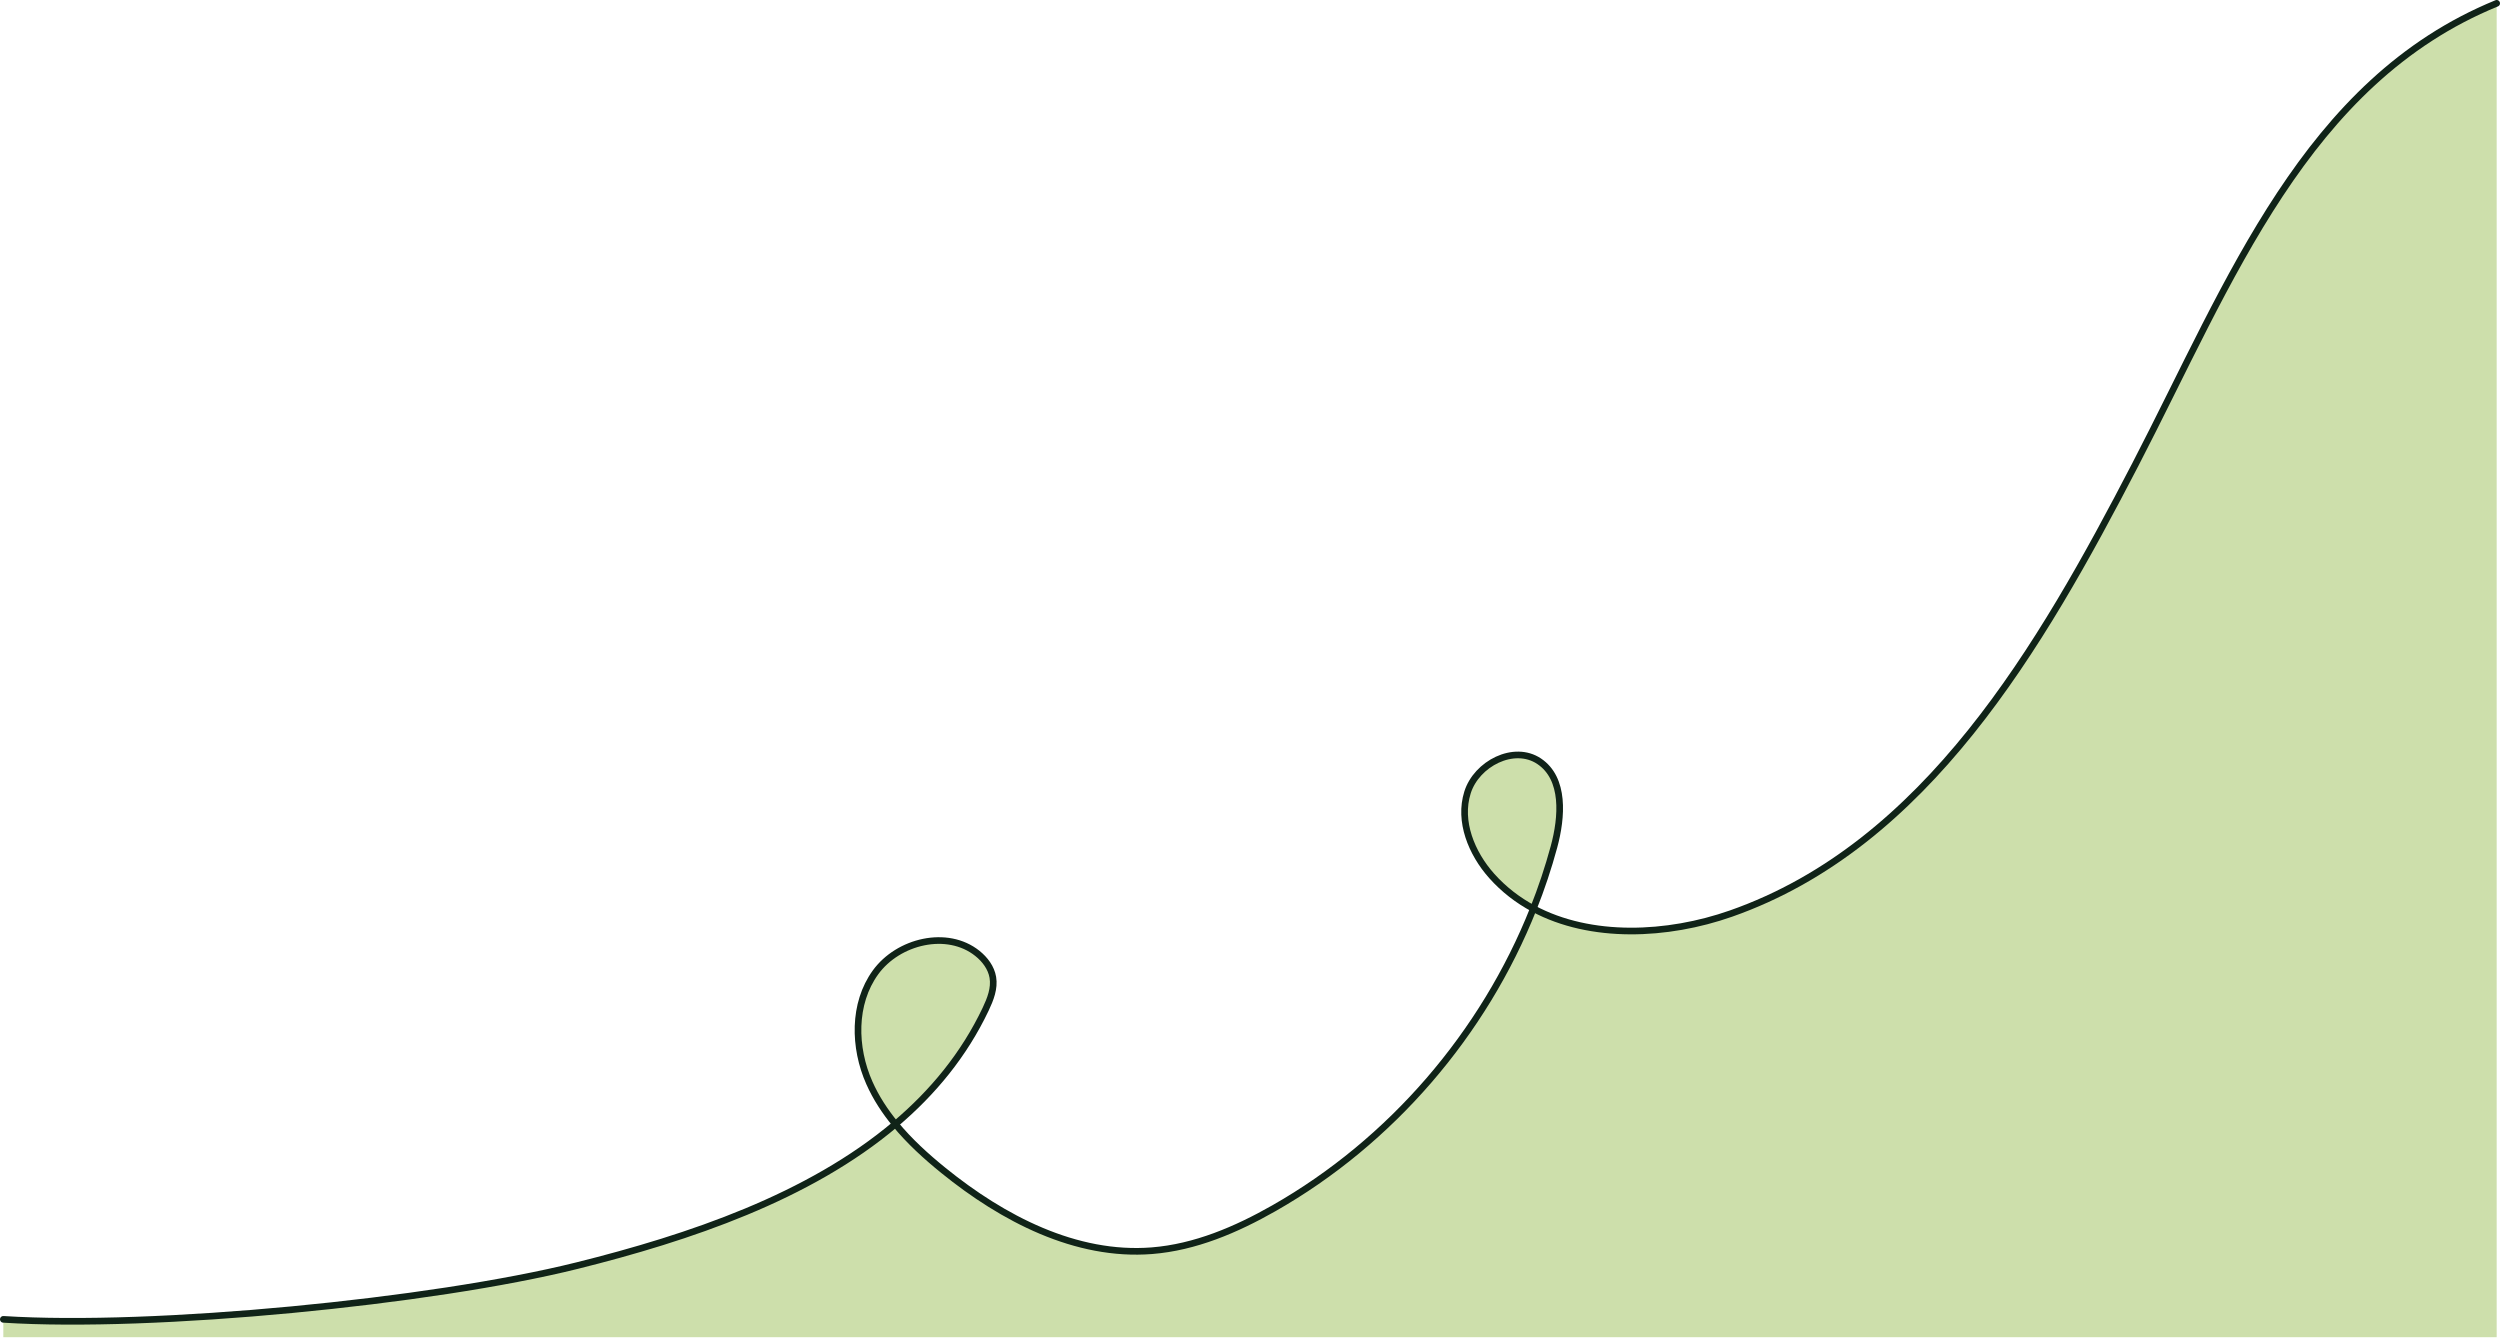
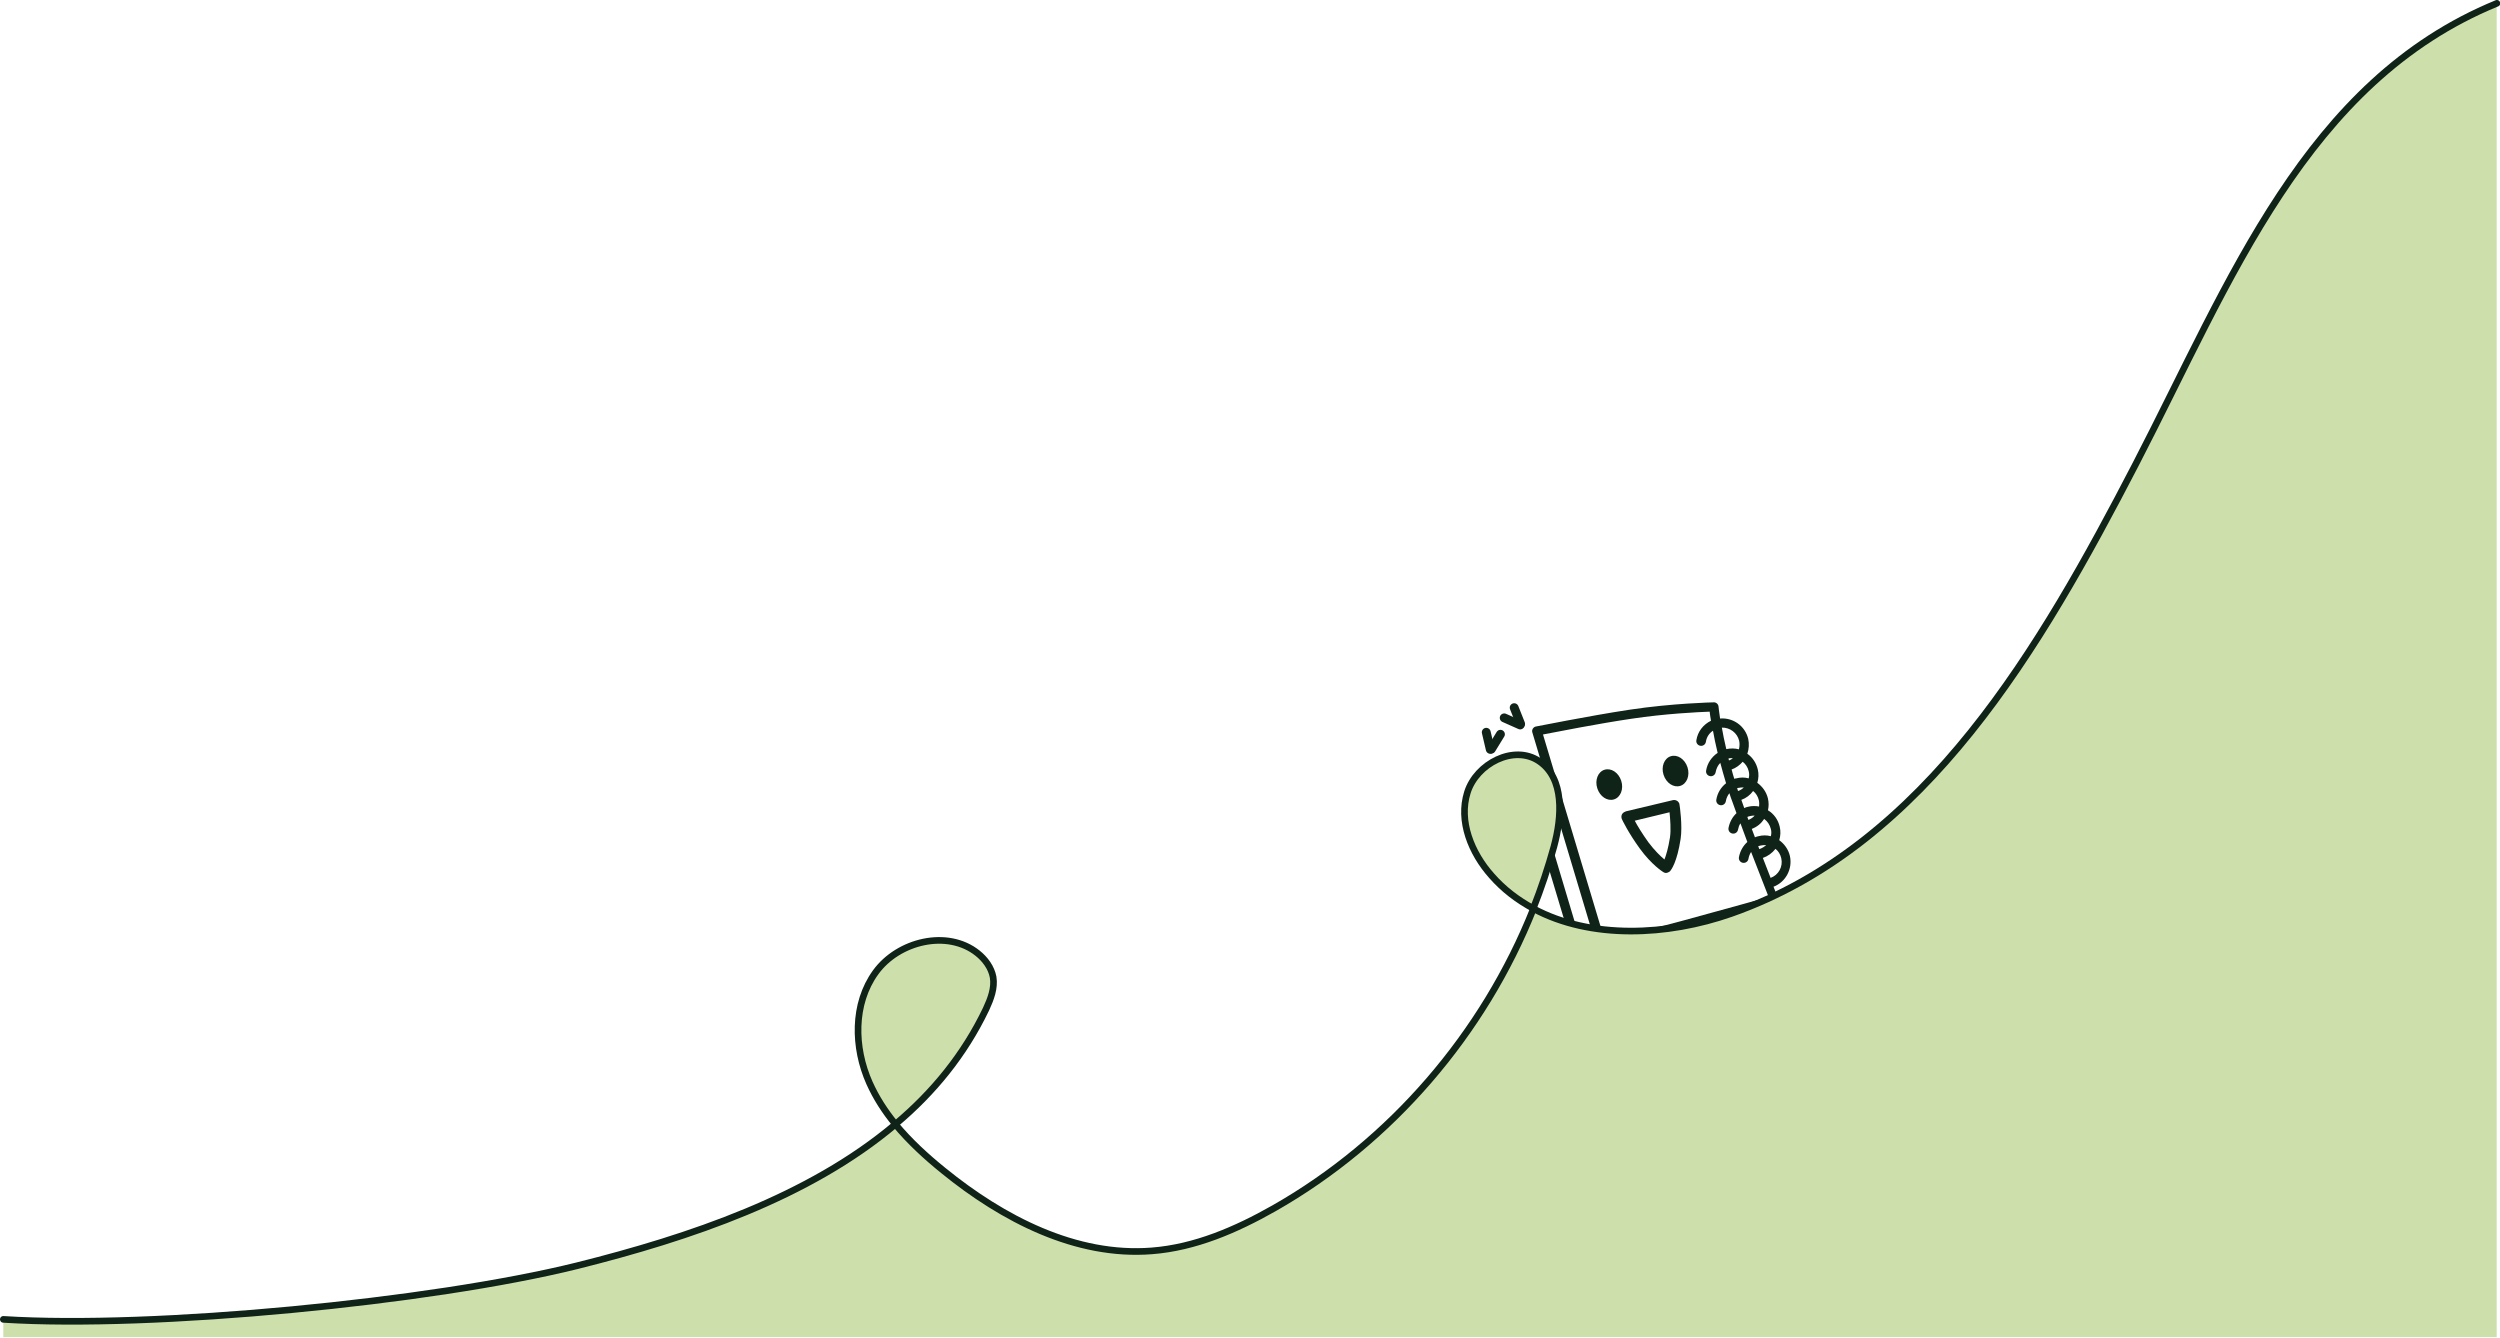
- <svg xmlns="http://www.w3.org/2000/svg" id="Capa_2" data-name="Capa 2" viewBox="0 0 1128 603.35">
+ <svg xmlns="http://www.w3.org/2000/svg" id="Capa_2" version="1.1" viewBox="0 0 1128 603.3">
  <defs>
    <style>
-       .cls-1 {
+       .st0 {
        fill: #cddfab;
      }

-       .cls-2 {
+       .st1 {
+         stroke-linejoin: round;
+         stroke-width: 3px;
+       }
+ 
+       .st1, .st2 {
        fill: none;
        stroke: #102318;
        stroke-linecap: round;
-         stroke-linejoin: round;
-         stroke-width: 3px;
+       }
+ 
+       .st3 {
+         fill: #102318;
+       }
+ 
+       .st2 {
+         stroke-miterlimit: 10;
+         stroke-width: 4px;
      }
    </style>
  </defs>
-   <g id="Capa_1-2" data-name="Capa 1">
+   <g>
+     <path class="st3" d="M797.7,404.8c-5.4,1.5-20.1,5.6-38.8,10.7-18.5,5-30.5,7.7-34.9,8.6l-27.8-92.7c6.3-1.2,24.4-4.8,39.9-7.1,15.3-2.3,30.1-3,35.3-3.2.1,1,.3,2.4.6,4.1-3.5,1.7-6,4.9-6.6,8.8-.2,1.2.6,2.3,1.8,2.5,1.2.2,2.3-.6,2.5-1.8.3-2.1,1.5-3.9,3.2-5,.5,2.9,1.2,6.3,2.1,10-2.7,1.8-4.7,4.7-5.2,8-.2,1.2.6,2.3,1.8,2.5,1.2.2,2.3-.6,2.5-1.8.3-1.6,1-3.1,2.1-4.2.8,2.9,1.6,6,2.6,9.2-2.3,1.8-3.9,4.4-4.4,7.4-.2,1.2.6,2.3,1.8,2.5,1.2.2,2.3-.6,2.5-1.8.2-1.3.8-2.6,1.6-3.6.4,1.3.9,2.7,1.4,4,.6,1.7,1.2,3.3,1.8,5-1.9,1.8-3.1,4.1-3.6,6.7-.2,1.2.6,2.3,1.8,2.5,1.2.2,2.3-.6,2.5-1.8.2-1,.5-2,1.1-2.8,1.1,2.9,2.1,5.7,3.1,8.4-2,1.8-3.3,4.2-3.8,6.9-.2,1.2.6,2.3,1.8,2.5,1.2.2,2.3-.6,2.5-1.8.2-1.1.6-2.2,1.2-3.1,3.6,9.3,6.5,16.8,7.9,20.3M783.4,351.2c-.3,0-.6.1-.9.2-.4-1.4-.9-2.9-1.2-4.2,2-.7,3.7-2,5-3.5,1.3,1,2.3,2.5,2.7,4.2.3,1.1.3,2.3,0,3.3-1.8-.5-3.7-.5-5.6,0M784.2,356.9c-.1-.4-.3-.9-.4-1.3.2,0,.4-.1.5-.1.8-.2,1.7-.2,2.5-.2-.7.7-1.6,1.3-2.6,1.6M787,364.6c-.4-1.2-.9-2.5-1.3-3.7,2.2-.8,4-2.2,5.3-4,1.3,1,2.2,2.5,2.6,4.2.2.9.2,1.9.1,2.8-1.6-.3-3.3-.3-4.9.1-.6.1-1.2.3-1.8.6M788.9,370c-.2-.5-.3-.9-.5-1.4.4-.2.9-.3,1.3-.4.7-.2,1.4-.2,2-.2-.8.9-1.7,1.5-2.9,2M791.8,377.7c-.5-1.2-.9-2.4-1.4-3.7,2.4-.9,4.3-2.5,5.6-4.5,1.5,1.1,2.5,2.6,3,4.5.3,1.1.3,2.2,0,3.3-1.8-.5-3.7-.5-5.6,0-.6.1-1.1.3-1.6.5M793.8,383.1c-.2-.4-.3-.9-.5-1.3.3-.1.7-.2,1.1-.3.8-.2,1.7-.2,2.5-.2-.9.8-1.9,1.4-3,1.8M798.9,396.1c-1-2.6-2.2-5.7-3.5-9,2.3-.8,4.2-2.2,5.7-4.1,1.3,1,2.2,2.5,2.6,4.2.9,3.8-1.2,7.6-4.8,8.9M776.9,328.3c3.6-.1,6.9,2.3,7.8,5.9.3,1.3.2,2.7-.1,3.9-1.8-.5-3.7-.5-5.7-.1-.9-3.7-1.5-6.9-2-9.7M780.1,343.1c0-.3-.2-.6-.2-.9.7-.1,1.3-.2,2-.1-.5.4-1.1.8-1.8,1M722.9,428.7c.1,0,13.3-2.6,37.1-9.1,23.7-6.4,41-11.3,41.1-11.3h0c.6-.2,1-.6,1.3-1.1.3-.5.3-1.2,0-1.7,0,0-.8-2-2.2-5.4,5.5-2.1,8.7-8,7.4-13.9-.7-3-2.5-5.4-4.8-7.1.6-2,.7-4.1.2-6.1-.7-3.1-2.6-5.8-5.3-7.4,0,0,0,0,0,0,.4-1.7.4-3.5,0-5.3-.7-3-2.5-5.4-4.8-7.1.6-1.9.7-4,.2-6.1-.7-2.9-2.4-5.4-4.7-7,.7-2.1.9-4.4.4-6.7-1.4-5.9-6.9-9.7-12.7-9.2-.5-3.4-.7-5.3-.7-5.4-.1-1.1-1.1-2-2.2-1.9-.2,0-18.6.4-37.8,3.3-19.1,2.9-42.1,7.6-42.4,7.6-.6.1-1.1.5-1.4,1-.3.5-.4,1.1-.2,1.7l29,96.8c.3,1.1,1.4,1.7,2.5,1.5" />
+     <path class="st3" d="M743.8,380.1c-2.8-3.9-5-7.5-6.2-9.8l15.7-3.8c.3,3,.7,8,.2,11.3-.8,5.1-1.8,8.2-2.5,10-1.8-1.5-4.4-4-7.2-7.7M733.4,366.2c-.7.2-1.3.7-1.6,1.3-.3.7-.3,1.4,0,2.1.1.3,3,6.3,8.1,13.3,5.3,7.3,10.4,10.5,10.6,10.6.6.4,1.3.5,2,.2s.8-.4,1.1-.7c.5-.6,3.1-4,4.7-14.5.9-5.8-.4-15-.5-15.4,0-.7-.5-1.3-1-1.7-.6-.4-1.3-.5-1.9-.4l-21.4,5.1" />
+     <path class="st3" d="M669.3,371.6c.5-1.1,1.8-1.6,2.8-1.1l23.5,10.6-11.3-37.8c-.3-1.1.3-2.3,1.4-2.7,1.1-.3,2.3.3,2.7,1.4l28.4,95c4.4-.9,16.5-3.6,34.9-8.6,10.8-2.9,20.3-5.5,27.4-7.5.1,0,.2,0,.3,0,8.3-2.3,13.3-3.7,13.4-3.7,1.1-.3,2.3.3,2.6,1.5.3,1.1-.3,2.3-1.4,2.6h0c0,0-4.1,1.2-10.9,3.1,1.8,3.3,5.1,9.6,8.1,15.7,4.3,8.8,8.4,19.1,8.4,19.3.2.6.2,1.2,0,1.7-.3.5-.7.9-1.3,1.1h0c-.2,0-5.2,1.5-9.2,2-4,.5-9,.8-9.3.8-1.2,0-2.2-.8-2.2-2,0-1.2.8-2.2,2-2.2,0,0,5.1-.3,8.9-.8,2.1-.3,4.5-.8,6.3-1.3-1.4-3.5-4.4-10.5-7.4-16.7-3.2-6.6-6.9-13.4-8.5-16.3-6.9,1.9-15.9,4.4-26,7.1-5.1,1.4-9.6,2.6-13.7,3.6,1.3,2.4,5.4,10,9,17.2,4.3,8.8,8.4,19.1,8.4,19.3.2.6.2,1.2,0,1.7-.3.5-.7.9-1.3,1.1h0c-.2,0-5.2,1.5-9.2,2-4,.5-9,.8-9.3.8-1.2,0-2.2-.8-2.2-2,0-1.2.8-2.2,2-2.2,0,0,5.1-.3,8.9-.8,2.1-.3,4.5-.8,6.3-1.3-1.4-3.5-4.4-10.5-7.4-16.7-4.2-8.7-9.2-17.7-9.3-17.8,0,0,0-.1,0-.2-12.4,3.1-19.1,4.4-19.2,4.4-1.1.2-2.1-.4-2.5-1.5l-16.1-53.6-26.9-12.1c-1.1-.5-1.6-1.8-1.1-2.8" />
+     <path class="st3" d="M724,347.3c3-.9,6.3,1.3,7.5,5s-.3,7.5-3.3,8.4-6.3-1.3-7.5-5,.3-7.5,3.3-8.4" />
+     <path class="st3" d="M750.6,349.6c-1.2-3.7.3-7.5,3.3-8.4s6.3,1.3,7.5,5-.3,7.5-3.3,8.4-6.3-1.3-7.5-5" />
+   </g>
+   <g id="Capa_1-2">
    <g>
      <g>
-         <path class="cls-1" d="M404,507.21c-4.69-5.7-8.74-11.86-11.74-18.62-7.08-15.93-7.45-35.74,2.77-49.85,10.23-14.11,32.35-19.46,45.96-8.57,3.43,2.74,6.25,6.49,6.98,10.82.83,4.93-1.11,9.87-3.25,14.38-9.76,20.53-23.83,37.57-40.72,51.84Z" />
-         <path class="cls-2" d="M404,507.21c-4.69-5.7-8.74-11.86-11.74-18.62-7.08-15.93-7.45-35.74,2.77-49.85,10.23-14.11,32.35-19.46,45.96-8.57,3.43,2.74,6.25,6.49,6.98,10.82.83,4.93-1.11,9.87-3.25,14.38-9.76,20.53-23.83,37.57-40.72,51.84Z" />
+         <path class="st0" d="M404,507.2c-4.7-5.7-8.7-11.9-11.7-18.6-7.1-15.9-7.5-35.7,2.8-49.9,10.2-14.1,32.4-19.5,46-8.6,3.4,2.7,6.2,6.5,7,10.8.8,4.9-1.1,9.9-3.2,14.4-9.8,20.5-23.8,37.6-40.7,51.8Z" />
+         <path class="st1" d="M404,507.2c-4.7-5.7-8.7-11.9-11.7-18.6-7.1-15.9-7.5-35.7,2.8-49.9,10.2-14.1,32.4-19.5,46-8.6,3.4,2.7,6.2,6.5,7,10.8.8,4.9-1.1,9.9-3.2,14.4-9.8,20.5-23.8,37.6-40.7,51.8Z" />
      </g>
      <g>
-         <path class="cls-1" d="M701.14,382.15c-2.56,9.44-5.66,18.73-9.27,27.81-7-3.76-13.37-8.64-18.84-14.78-9.07-10.2-14.98-24.57-10.9-37.59,4.07-13.03,21-21.73,32.33-14.12,11.64,7.8,10.36,25.15,6.68,38.68Z" />
-         <path class="cls-2" d="M701.14,382.15c-2.56,9.44-5.66,18.73-9.27,27.81-7-3.76-13.37-8.64-18.84-14.78-9.07-10.2-14.98-24.57-10.9-37.59,4.07-13.03,21-21.73,32.33-14.12,11.64,7.8,10.36,25.15,6.68,38.68Z" />
+         <path class="st0" d="M701.1,382.1c-2.6,9.4-5.7,18.7-9.3,27.8-7-3.8-13.4-8.6-18.8-14.8-9.1-10.2-15-24.6-10.9-37.6,4.1-13,21-21.7,32.3-14.1,11.6,7.8,10.4,25.1,6.7,38.7h0Z" />
+         <path class="st1" d="M701.1,382.1c-2.6,9.4-5.7,18.7-9.3,27.8-7-3.8-13.4-8.6-18.8-14.8-9.1-10.2-15-24.6-10.9-37.6,4.1-13,21-21.7,32.3-14.1,11.6,7.8,10.4,25.1,6.7,38.7h0Z" />
      </g>
      <g>
-         <path class="cls-1" d="M1126.5,1.5v601.85H1.5v-8.06c67.48,4.35,193.25-7.88,258.87-24.24,50.79-12.66,104.71-30.94,143.63-63.84,6.35,7.73,13.91,14.61,21.71,20.92,26.74,21.66,59.71,38.91,94.02,36.19,19.53-1.55,38.03-9.47,55.06-19.16,52.83-30.05,94.67-78.75,117.08-135.2,25.92,13.89,60.41,12.34,89.15,2.25,88-30.89,139.59-119.94,182.51-202.74,42.91-82.81,76.66-172.62,162.97-207.97Z" />
-         <path class="cls-2" d="M1.5,595.29c67.48,4.35,193.25-7.88,258.87-24.24,50.79-12.66,104.71-30.94,143.63-63.84,6.35,7.73,13.91,14.61,21.71,20.92,26.74,21.66,59.71,38.91,94.02,36.19,19.53-1.55,38.03-9.47,55.06-19.16,52.83-30.05,94.67-78.75,117.08-135.2,25.92,13.89,60.41,12.34,89.15,2.25,88-30.89,139.59-119.94,182.51-202.74,42.91-82.81,76.66-172.62,162.97-207.97" />
+         <path class="st0" d="M1126.5,1.5v601.8H1.5v-8.1c67.5,4.3,193.2-7.9,258.9-24.2,50.8-12.7,104.7-30.9,143.6-63.8,6.4,7.7,13.9,14.6,21.7,20.9,26.7,21.7,59.7,38.9,94,36.2,19.5-1.5,38-9.5,55.1-19.2,52.8-30,94.7-78.8,117.1-135.2,25.9,13.9,60.4,12.3,89.2,2.2,88-30.9,139.6-119.9,182.5-202.7,42.9-82.8,76.7-172.6,163-208h0Z" />
+         <path class="st1" d="M1.5,595.3c67.5,4.3,193.2-7.9,258.9-24.2,50.8-12.7,104.7-30.9,143.6-63.8,6.4,7.7,13.9,14.6,21.7,20.9,26.7,21.7,59.7,38.9,94,36.2,19.5-1.5,38-9.5,55.1-19.2,52.8-30,94.7-78.8,117.1-135.2,25.9,13.9,60.4,12.3,89.2,2.2,88-30.9,139.6-119.9,182.5-202.7,42.9-82.8,76.7-172.6,163-208" />
      </g>
    </g>
  </g>
+   <line class="st2" x1="678.7" y1="323.9" x2="685.9" y2="327.1" />
+   <line class="st2" x1="683.2" y1="319.3" x2="686.1" y2="326.6" />
+   <line class="st2" x1="670.6" y1="330.4" x2="672.4" y2="338.1" />
+   <line class="st2" x1="677" y1="331.3" x2="672.9" y2="338" />
</svg>
